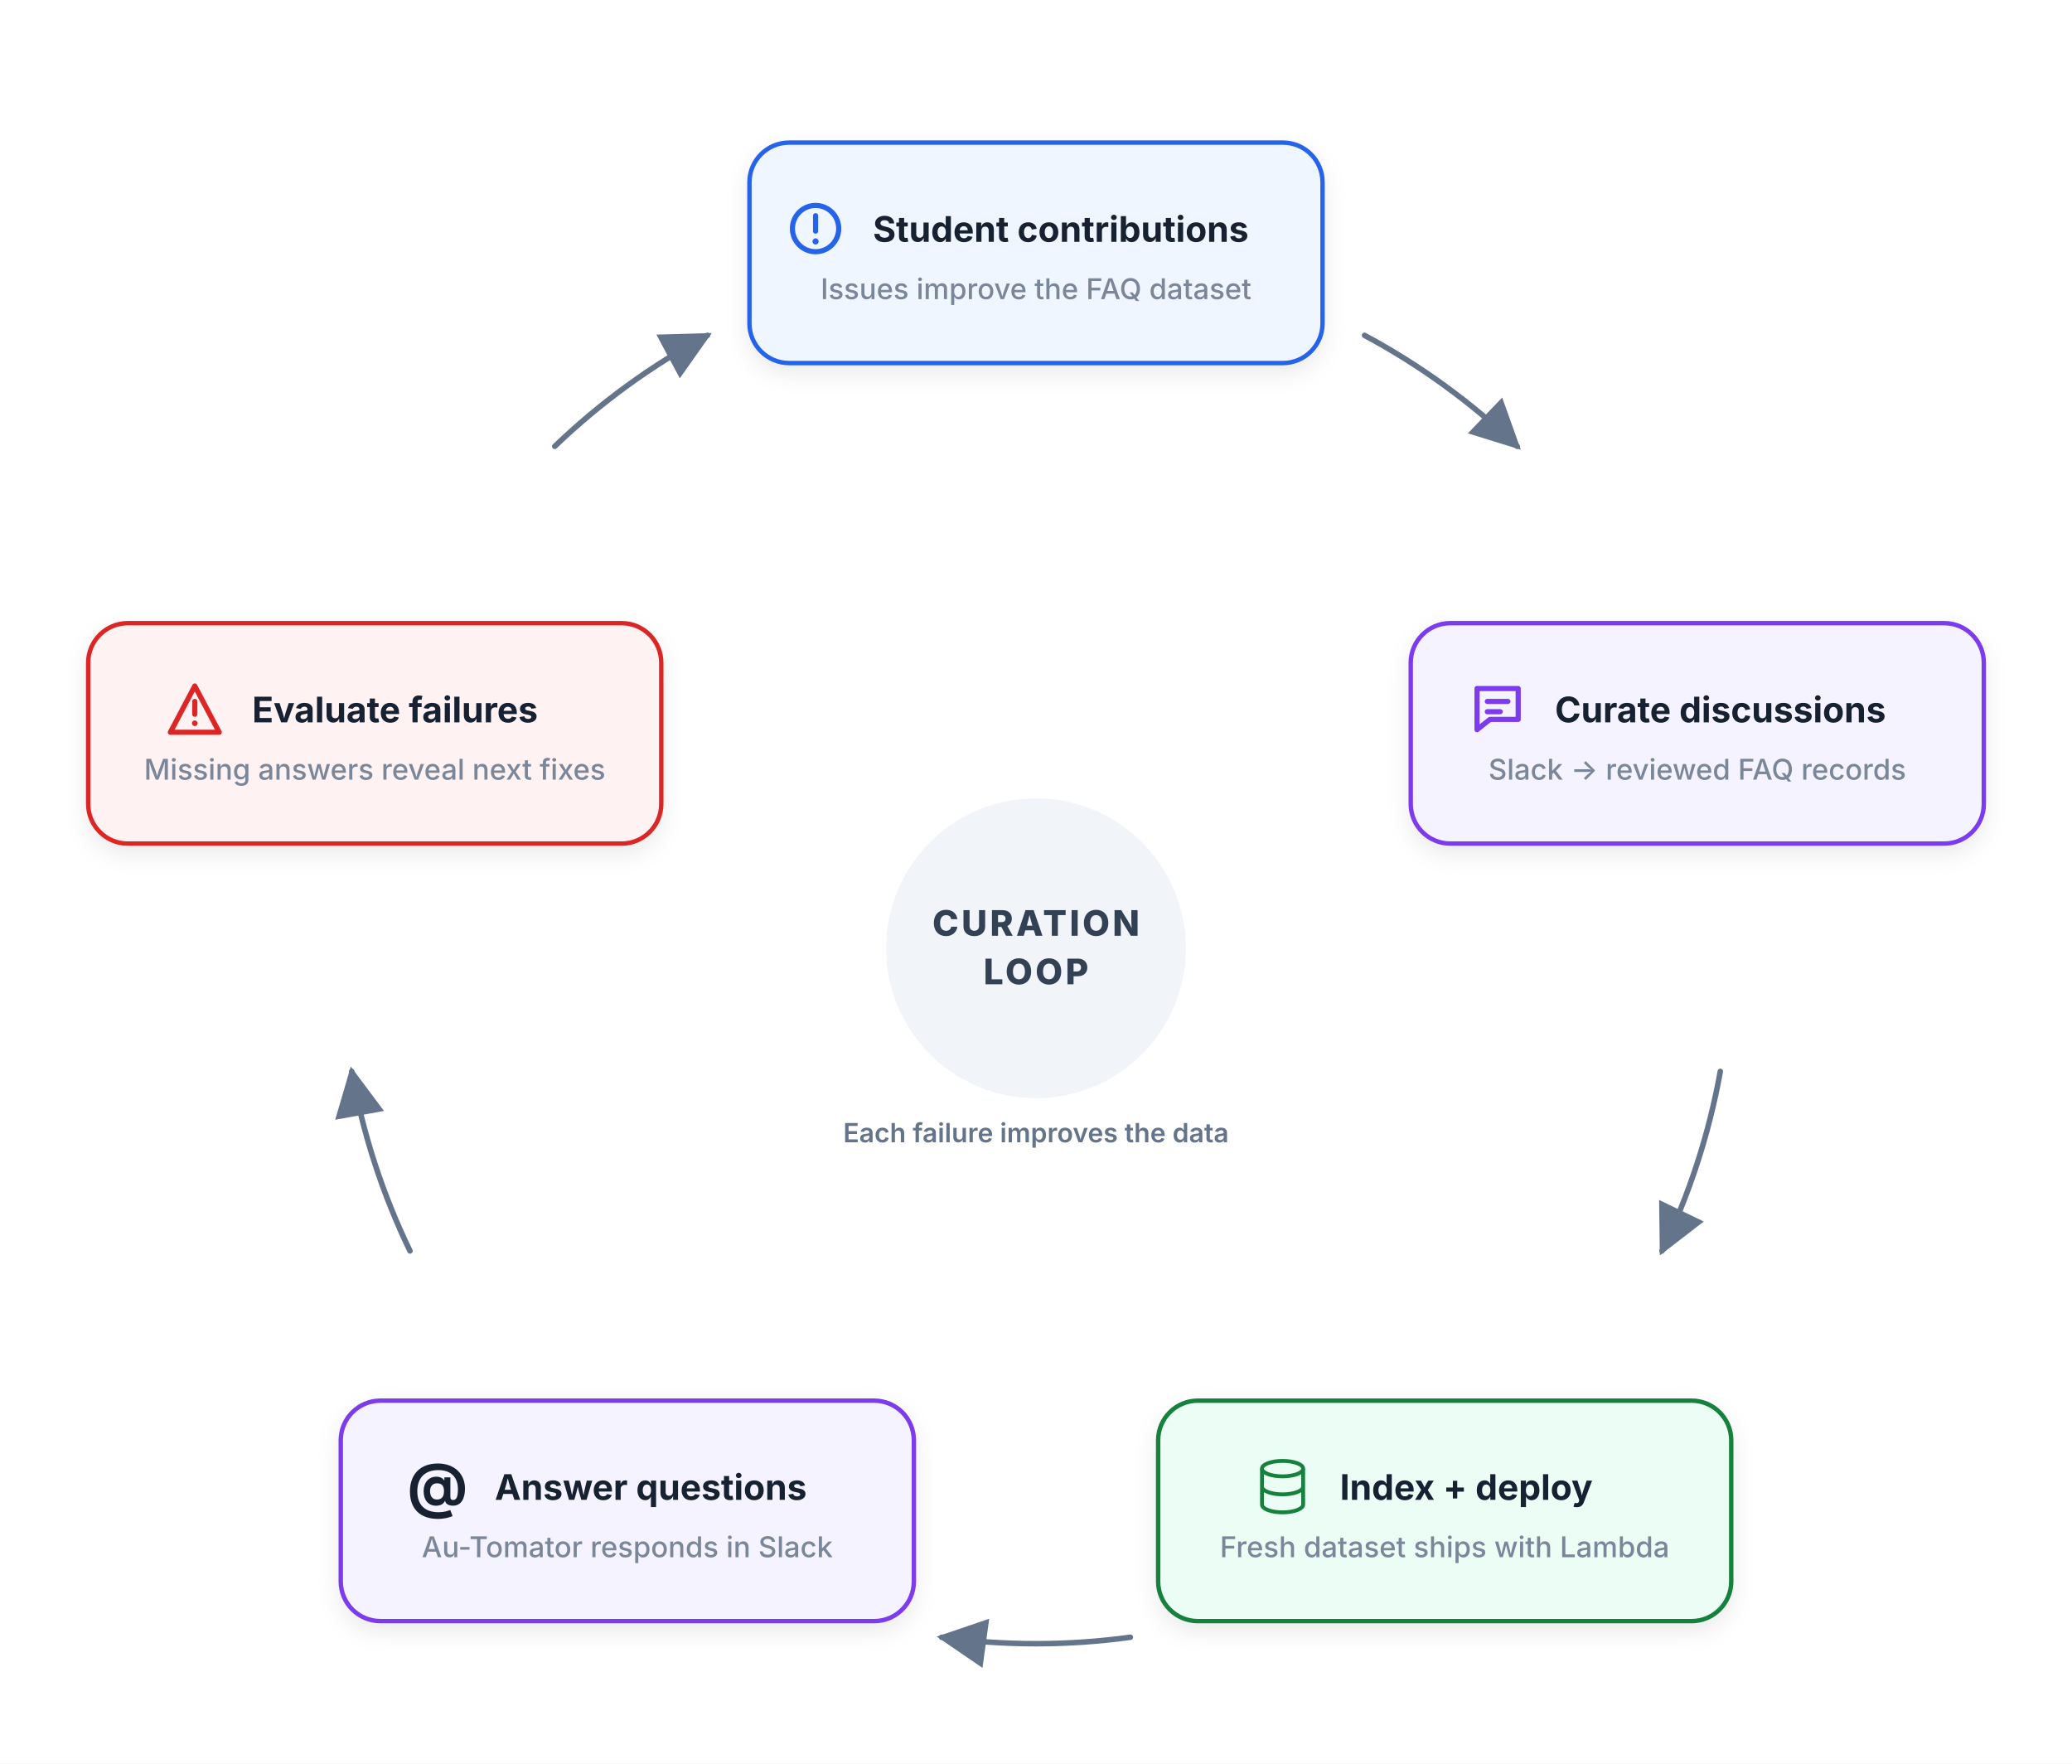
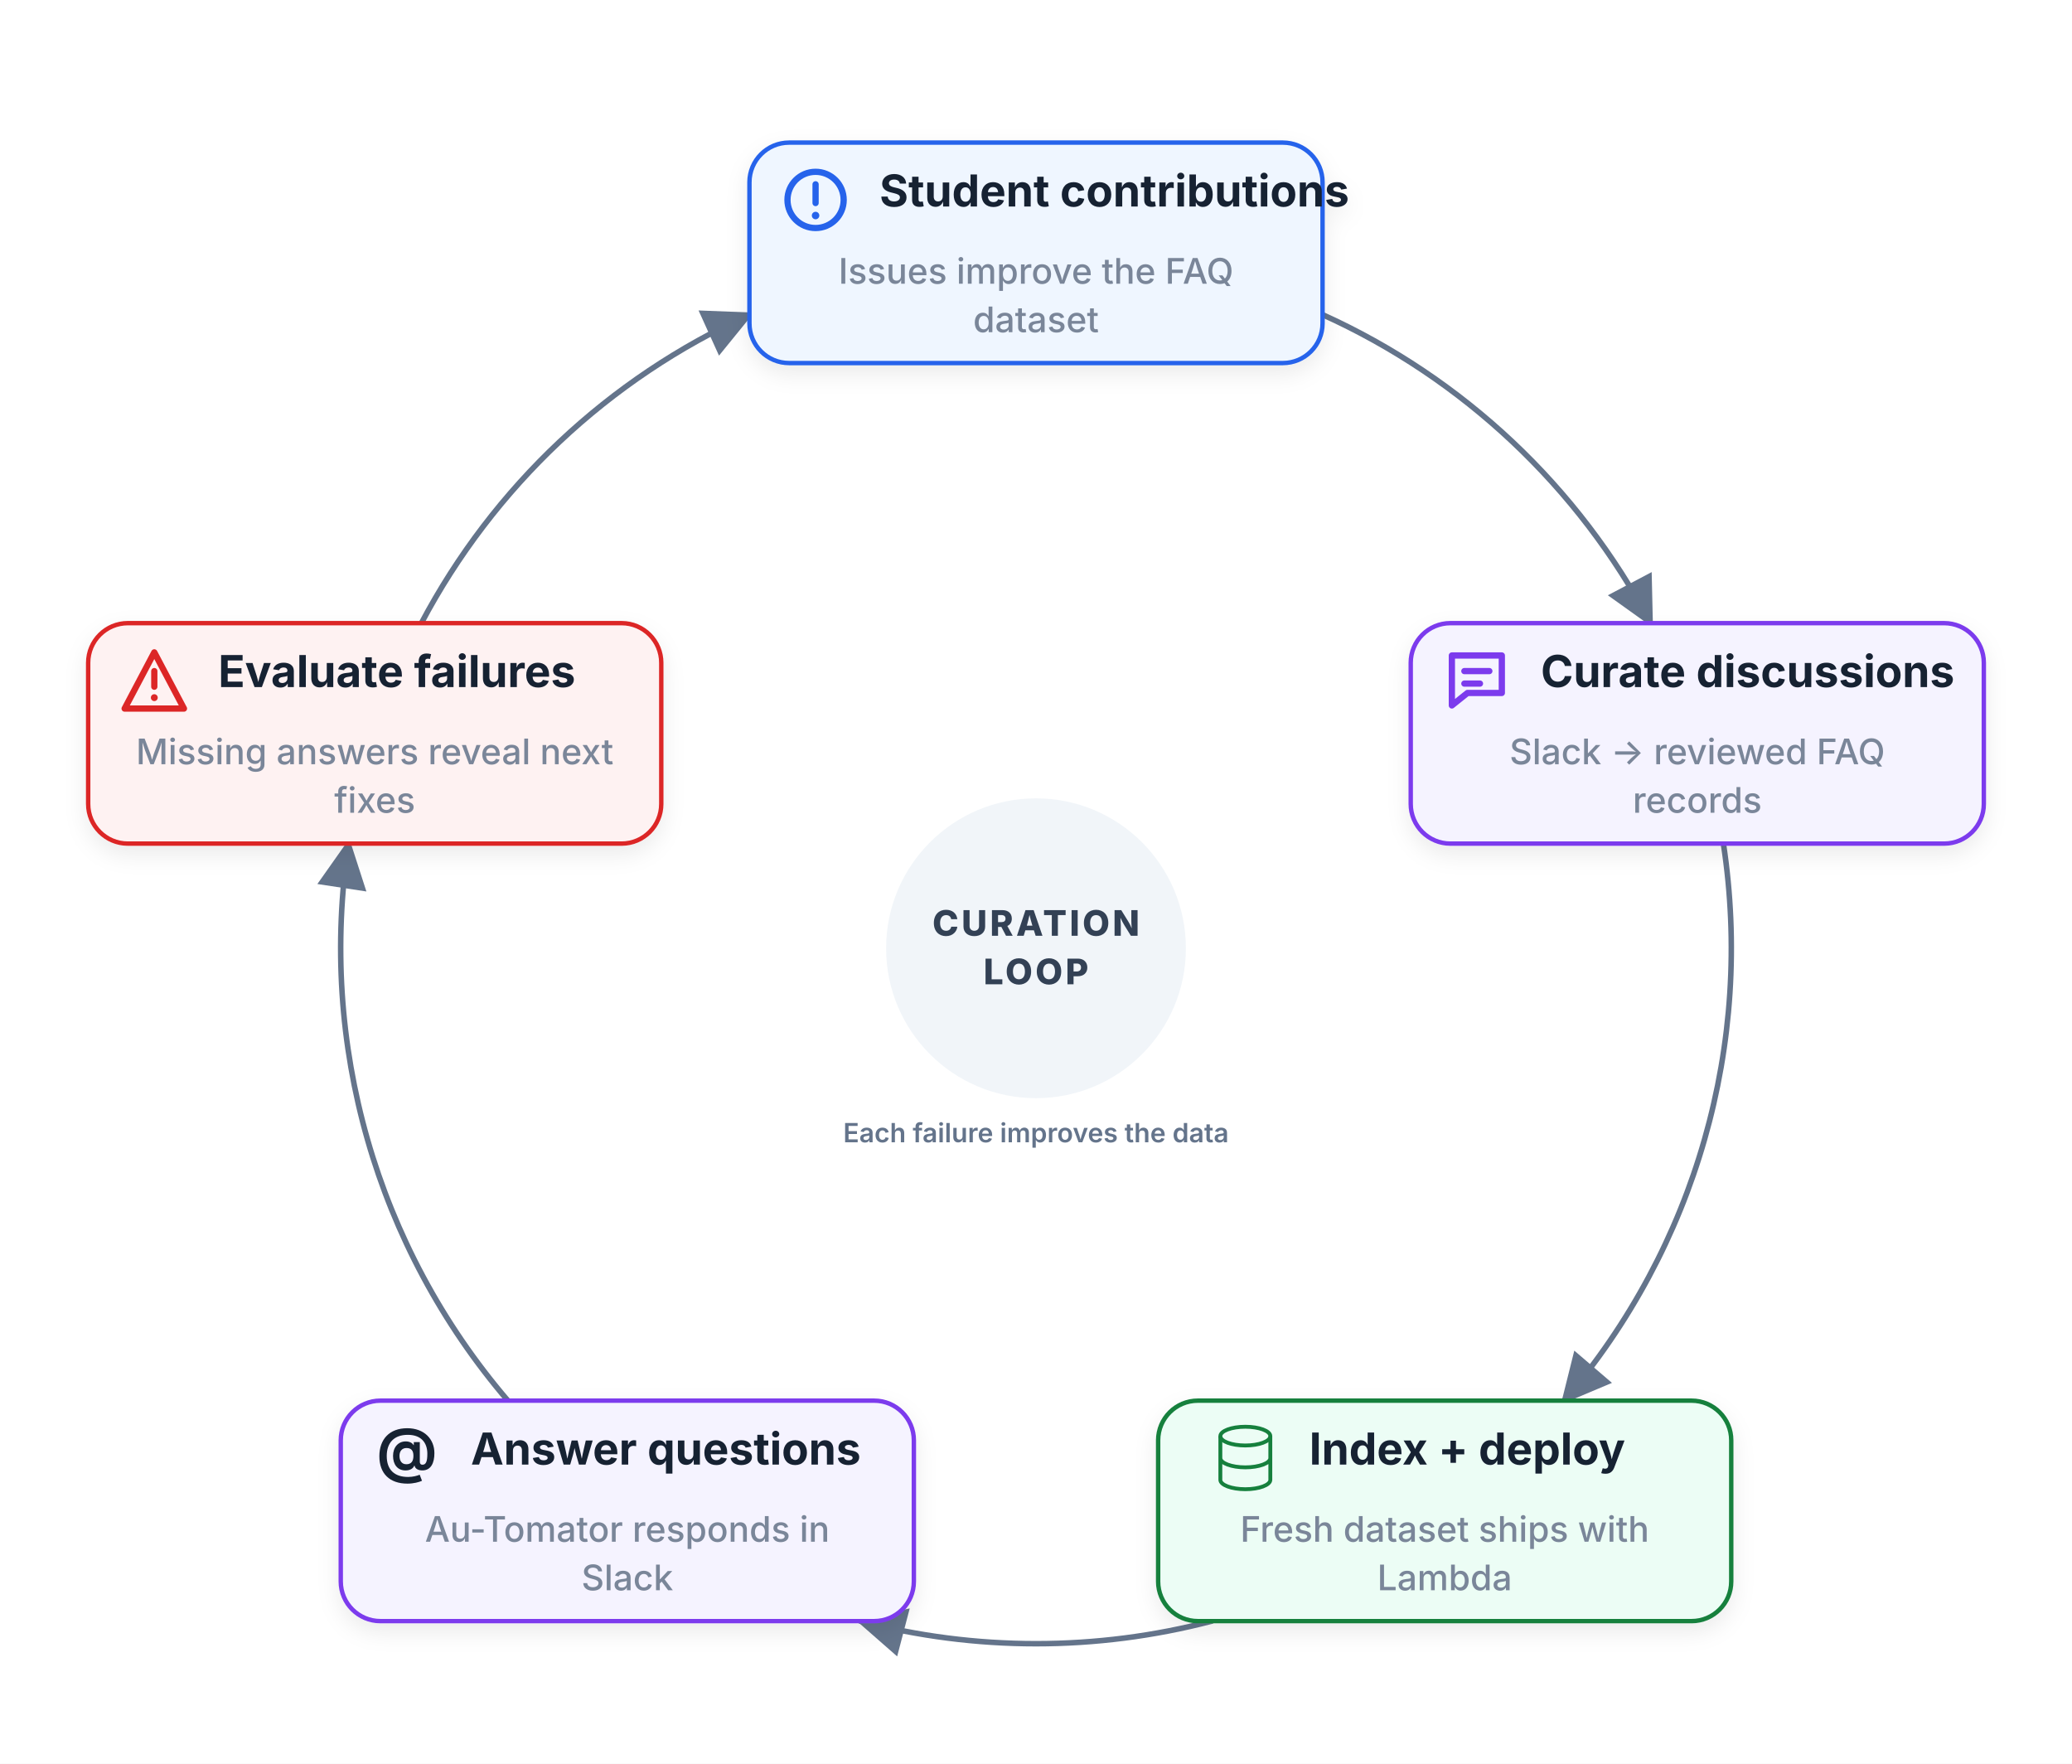
<svg xmlns="http://www.w3.org/2000/svg" width="940" height="800" viewBox="0 0 940 800" role="img" aria-labelledby="title desc">
  <defs>
    <filter id="shadow" x="-20%" y="-20%" width="140%" height="150%">
      <feDropShadow dx="0" dy="4" stdDeviation="5" flood-color="#0f172a" flood-opacity="0.08" />
    </filter>
    <marker id="arrow-purple" viewBox="0 0 10 10" refX="9" refY="5" markerWidth="9" markerHeight="9" orient="auto">
      <path d="M0 0 10 5 0 10Z" fill="#7c3aed" />
    </marker>
    <marker id="arrow-blue" viewBox="0 0 10 10" refX="9" refY="5" markerWidth="9" markerHeight="9" orient="auto">
      <path d="M0 0 10 5 0 10Z" fill="#2563eb" />
    </marker>
    <marker id="arrow-amber" viewBox="0 0 10 10" refX="9" refY="5" markerWidth="9" markerHeight="9" orient="auto">
      <path d="M0 0 10 5 0 10Z" fill="#c2410c" />
    </marker>
    <marker id="arrow-green" viewBox="0 0 10 10" refX="9" refY="5" markerWidth="9" markerHeight="9" orient="auto">
      <path d="M0 0 10 5 0 10Z" fill="#15803d" />
    </marker>
    <marker id="arrow-red" viewBox="0 0 10 10" refX="9" refY="5" markerWidth="9" markerHeight="9" orient="auto">
      <path d="M0 0 10 5 0 10Z" fill="#dc2626" />
    </marker>
    <marker id="arrow-gray" viewBox="0 0 10 10" refX="9" refY="5" markerWidth="9" markerHeight="9" orient="auto">
      <path d="M0 0 10 5 0 10Z" fill="#64748b" />
    </marker>
    <symbol id="icon-database" viewBox="0 0 24 24">
      <ellipse cx="12" cy="5" rx="8" ry="3" fill="none" stroke="currentColor" stroke-width="1.75" vector-effect="non-scaling-stroke" />
      <path d="M4 5v7c0 1.66 3.58 3 8 3s8-1.34 8-3V5M4 12v7c0 1.66 3.58 3 8 3s8-1.34 8-3v-7" fill="none" stroke="currentColor" stroke-width="1.75" vector-effect="non-scaling-stroke" />
    </symbol>
    <symbol id="icon-issue" viewBox="0 0 24 24">
      <circle cx="12" cy="12" r="9" fill="none" stroke="currentColor" stroke-width="2" />
      <path d="M12 7v6" stroke="currentColor" stroke-width="2" stroke-linecap="round" />
      <circle cx="12" cy="17" r="1.2" fill="currentColor" />
    </symbol>
    <symbol id="icon-message" viewBox="0 0 24 24">
      <path d="M4 4h16v12H9l-5 4Z" fill="none" stroke="currentColor" stroke-width="2" stroke-linecap="round" stroke-linejoin="round" />
      <path d="M8 9h8M8 13h5" fill="none" stroke="currentColor" stroke-width="2" stroke-linecap="round" />
    </symbol>
    <symbol id="icon-warning" viewBox="0 0 24 24">
      <path d="M12 3 2.5 21h19Z" fill="none" stroke="currentColor" stroke-width="2" stroke-linejoin="round" />
      <path d="M12 9v5" stroke="currentColor" stroke-width="2" stroke-linecap="round" />
      <circle cx="12" cy="17.5" r="1.1" fill="currentColor" />
    </symbol>
    <style>
      text { font-family: system-ui, -apple-system, BlinkMacSystemFont, "Segoe UI", sans-serif; fill: #172033; }
      .node rect { stroke-width: 2; }
-       .node-title { font-size: 16px; font-weight: 750; text-anchor: middle; }
+       .node-title { font-size: 20px; font-weight: 750; text-anchor: middle; }
      .node-title.icon-copy { text-anchor: start; }
-       .node-subtitle { font-size: 13px; font-weight: 500; fill: #7a8699; text-anchor: middle; }
-       .eyebrow { font-size: 12px; font-weight: 750; letter-spacing: 1px; fill: #64748b; text-anchor: middle; }
+       .node-subtitle { font-size: 16px; font-weight: 500; fill: #7a8699; text-anchor: middle; }
+       .eyebrow { font-size: 13px; font-weight: 750; letter-spacing: 1px; fill: #64748b; text-anchor: middle; }
      .mention-icon { font-size: 27px; font-weight: 750; text-anchor: middle; }
      .standalone-mention { font-size: 52px; font-weight: 750; text-anchor: middle; }
      .icon-node-title { font-size: 16px; font-weight: 750; text-anchor: middle; }
      .edge { fill: none; stroke-width: 2.5; stroke-linecap: round; stroke-linejoin: round; }
      .edge-label rect { stroke-width: 2; }
      .edge-label text { font-size: 14px; font-weight: 750; text-anchor: middle; dominant-baseline: central; }
      .divider { stroke: #cbd5e1; stroke-width: 2; stroke-dasharray: 6 8; stroke-linecap: round; }
      .center-annotation { fill: #f1f5f9; stroke: none; }
      .center-title { font-weight: 800; letter-spacing: 0.08em; fill: #334155; text-anchor: middle; }
      .center-detail { font-weight: 600; fill: #64748b; text-anchor: middle; }
    </style>
  </defs>
  <rect width="940" height="800" fill="#ffffff" />
-   <path class="edge" d="M619.06 152.12A315.44 315.44 0 0 1 688.33 202.45" stroke="#64748b" marker-end="url(#arrow-gray)" />
-   <path class="edge" d="M780.45 485.98A315.44 315.44 0 0 1 754 567.41" stroke="#64748b" marker-end="url(#arrow-gray)" />
-   <path class="edge" d="M512.81 742.64A315.44 315.44 0 0 1 427.19 742.64" stroke="#64748b" marker-end="url(#arrow-gray)" />
-   <path class="edge" d="M186 567.41A315.44 315.44 0 0 1 159.55 485.98" stroke="#64748b" marker-end="url(#arrow-gray)" />
-   <path class="edge" d="M251.67 202.45A315.44 315.44 0 0 1 320.94 152.12" stroke="#64748b" marker-end="url(#arrow-gray)" />
+   <path class="edge" d="M600 142.72A315.44 315.44 0 0 1 748.84 282.65" stroke="#64748b" marker-end="url(#arrow-gray)" />
+   <path class="edge" d="M781.85 382.65A315.44 315.44 0 0 1 709.58 635.32" stroke="#64748b" marker-end="url(#arrow-gray)" />
+   <path class="edge" d="M549.73 735.32A315.44 315.44 0 0 1 390.27 735.32" stroke="#64748b" marker-end="url(#arrow-gray)" />
+   <path class="edge" d="M230.42 635.32A315.44 315.44 0 0 1 158.15 382.65" stroke="#64748b" marker-end="url(#arrow-gray)" />
+   <path class="edge" d="M191.16 282.65A315.44 315.44 0 0 1 340 142.72" stroke="#64748b" marker-end="url(#arrow-gray)" />
  <circle class="center-annotation" cx="470" cy="430.12" r="68" />
  <text class="center-title" x="470" y="424.46" font-size="16">CURATION</text>
  <text class="center-title" x="470" y="446.46" font-size="16">LOOP</text>
  <text class="center-detail" x="470" y="518.12" font-size="12">Each failure improves the data</text>
  <g class="node node-blue" transform="translate(340 64.68)" filter="url(#shadow)">
    <rect width="260" height="100" rx="18" fill="#eff6ff" stroke="#2563eb" />
-     <use href="#icon-issue" x="16" y="25" width="28" height="28" color="#2563eb" />
-     <text class="node-title icon-copy" x="56" y="45" textLength="188" lengthAdjust="spacingAndGlyphs">Student contributions</text>
-     <text class="node-subtitle" x="130" y="71">Issues improve the FAQ dataset</text>
+     <use href="#icon-issue" x="13" y="9" width="34" height="34" color="#2563eb" />
+     <text class="node-title icon-copy" x="59" y="29" textLength="188" lengthAdjust="spacingAndGlyphs">Student contributions</text>
+     <text class="node-subtitle" x="130" y="64">Issues improve the FAQ</text>
+     <text class="node-subtitle" x="130" y="86">dataset</text>
  </g>
  <g class="node node-purple" transform="translate(640 282.65)" filter="url(#shadow)">
    <rect width="260" height="100" rx="18" fill="#f5f3ff" stroke="#7c3aed" />
-     <use href="#icon-message" x="25.42" y="25" width="28" height="28" color="#7c3aed" />
-     <text class="node-title icon-copy" x="65.42" y="45">Curate discussions</text>
-     <text class="node-subtitle" x="130" y="71">Slack → reviewed FAQ records</text>
+     <use href="#icon-message" x="13" y="9" width="34" height="34" color="#7c3aed" />
+     <text class="node-title icon-copy" x="59" y="29" textLength="188" lengthAdjust="spacingAndGlyphs">Curate discussions</text>
+     <text class="node-subtitle" x="130" y="64">Slack → reviewed FAQ</text>
+     <text class="node-subtitle" x="130" y="86">records</text>
  </g>
  <g class="node node-green" transform="translate(525.41 635.32)" filter="url(#shadow)">
    <rect width="260" height="100" rx="18" fill="#ecfdf5" stroke="#15803d" />
-     <use href="#icon-database" x="42.45" y="25" width="28" height="28" color="#15803d" />
-     <text class="node-title icon-copy" x="82.45" y="45">Index + deploy</text>
-     <text class="node-subtitle" x="130" y="71">Fresh dataset ships with Lambda</text>
+     <use href="#icon-database" x="22.56" y="9" width="34" height="34" color="#15803d" />
+     <text class="node-title icon-copy" x="68.56" y="29">Index + deploy</text>
+     <text class="node-subtitle" x="130" y="64">Fresh dataset ships with</text>
+     <text class="node-subtitle" x="130" y="86">Lambda</text>
  </g>
  <g class="node node-purple" transform="translate(154.59 635.32)" filter="url(#shadow)">
    <rect width="260" height="100" rx="18" fill="#f5f3ff" stroke="#7c3aed" />
-     <text class="mention-icon" x="43.87" y="48" fill="#7c3aed">@</text>
-     <text class="node-title icon-copy" x="69.87" y="45">Answer questions</text>
-     <text class="node-subtitle" x="130" y="71">Au-Tomator responds in Slack</text>
+     <text class="mention-icon" x="30" y="32" fill="#7c3aed">@</text>
+     <text class="node-title icon-copy" x="59" y="29" textLength="188" lengthAdjust="spacingAndGlyphs">Answer questions</text>
+     <text class="node-subtitle" x="130" y="64">Au-Tomator responds in</text>
+     <text class="node-subtitle" x="130" y="86">Slack</text>
  </g>
  <g class="node node-red" transform="translate(40 282.65)" filter="url(#shadow)">
    <rect width="260" height="100" rx="18" fill="#fef2f2" stroke="#dc2626" />
-     <use href="#icon-warning" x="34.37" y="25" width="28" height="28" color="#dc2626" />
-     <text class="node-title icon-copy" x="74.37" y="45">Evaluate failures</text>
-     <text class="node-subtitle" x="130" y="71">Missing answers reveal next fixes</text>
+     <use href="#icon-warning" x="13" y="9" width="34" height="34" color="#dc2626" />
+     <text class="node-title icon-copy" x="59" y="29" textLength="188" lengthAdjust="spacingAndGlyphs">Evaluate failures</text>
+     <text class="node-subtitle" x="130" y="64">Missing answers reveal next</text>
+     <text class="node-subtitle" x="130" y="86">fixes</text>
  </g>
</svg>
